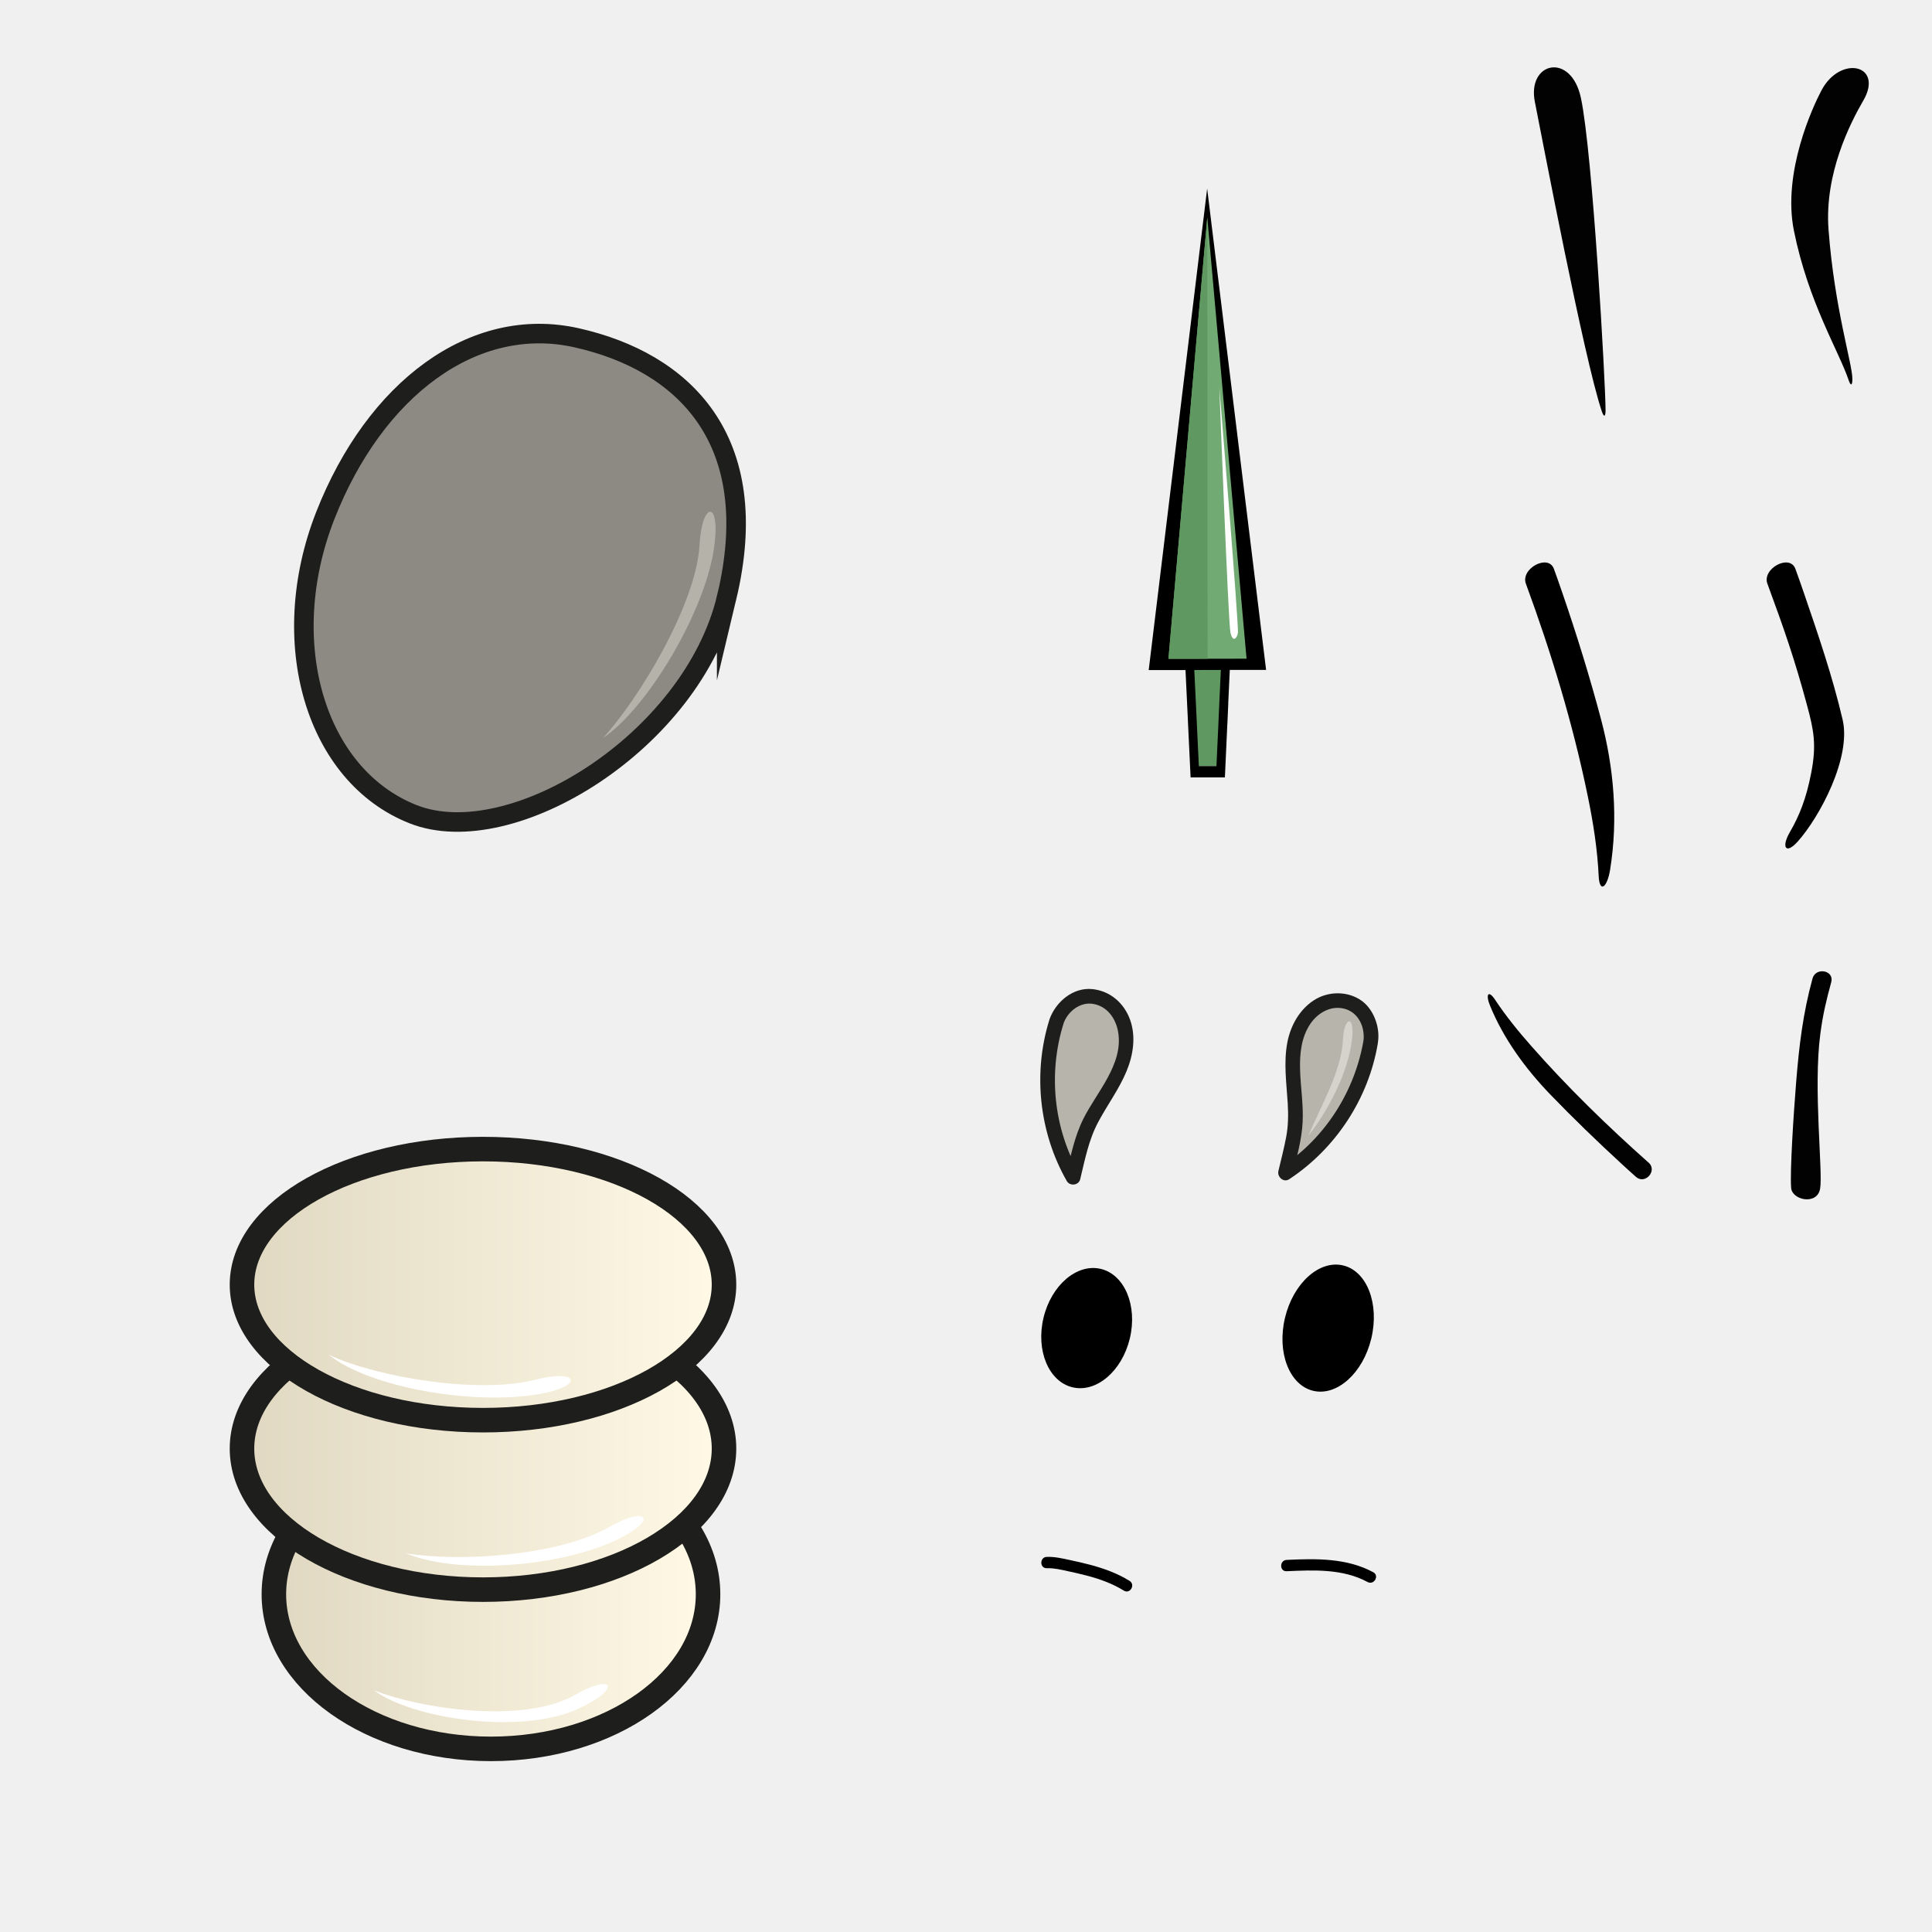
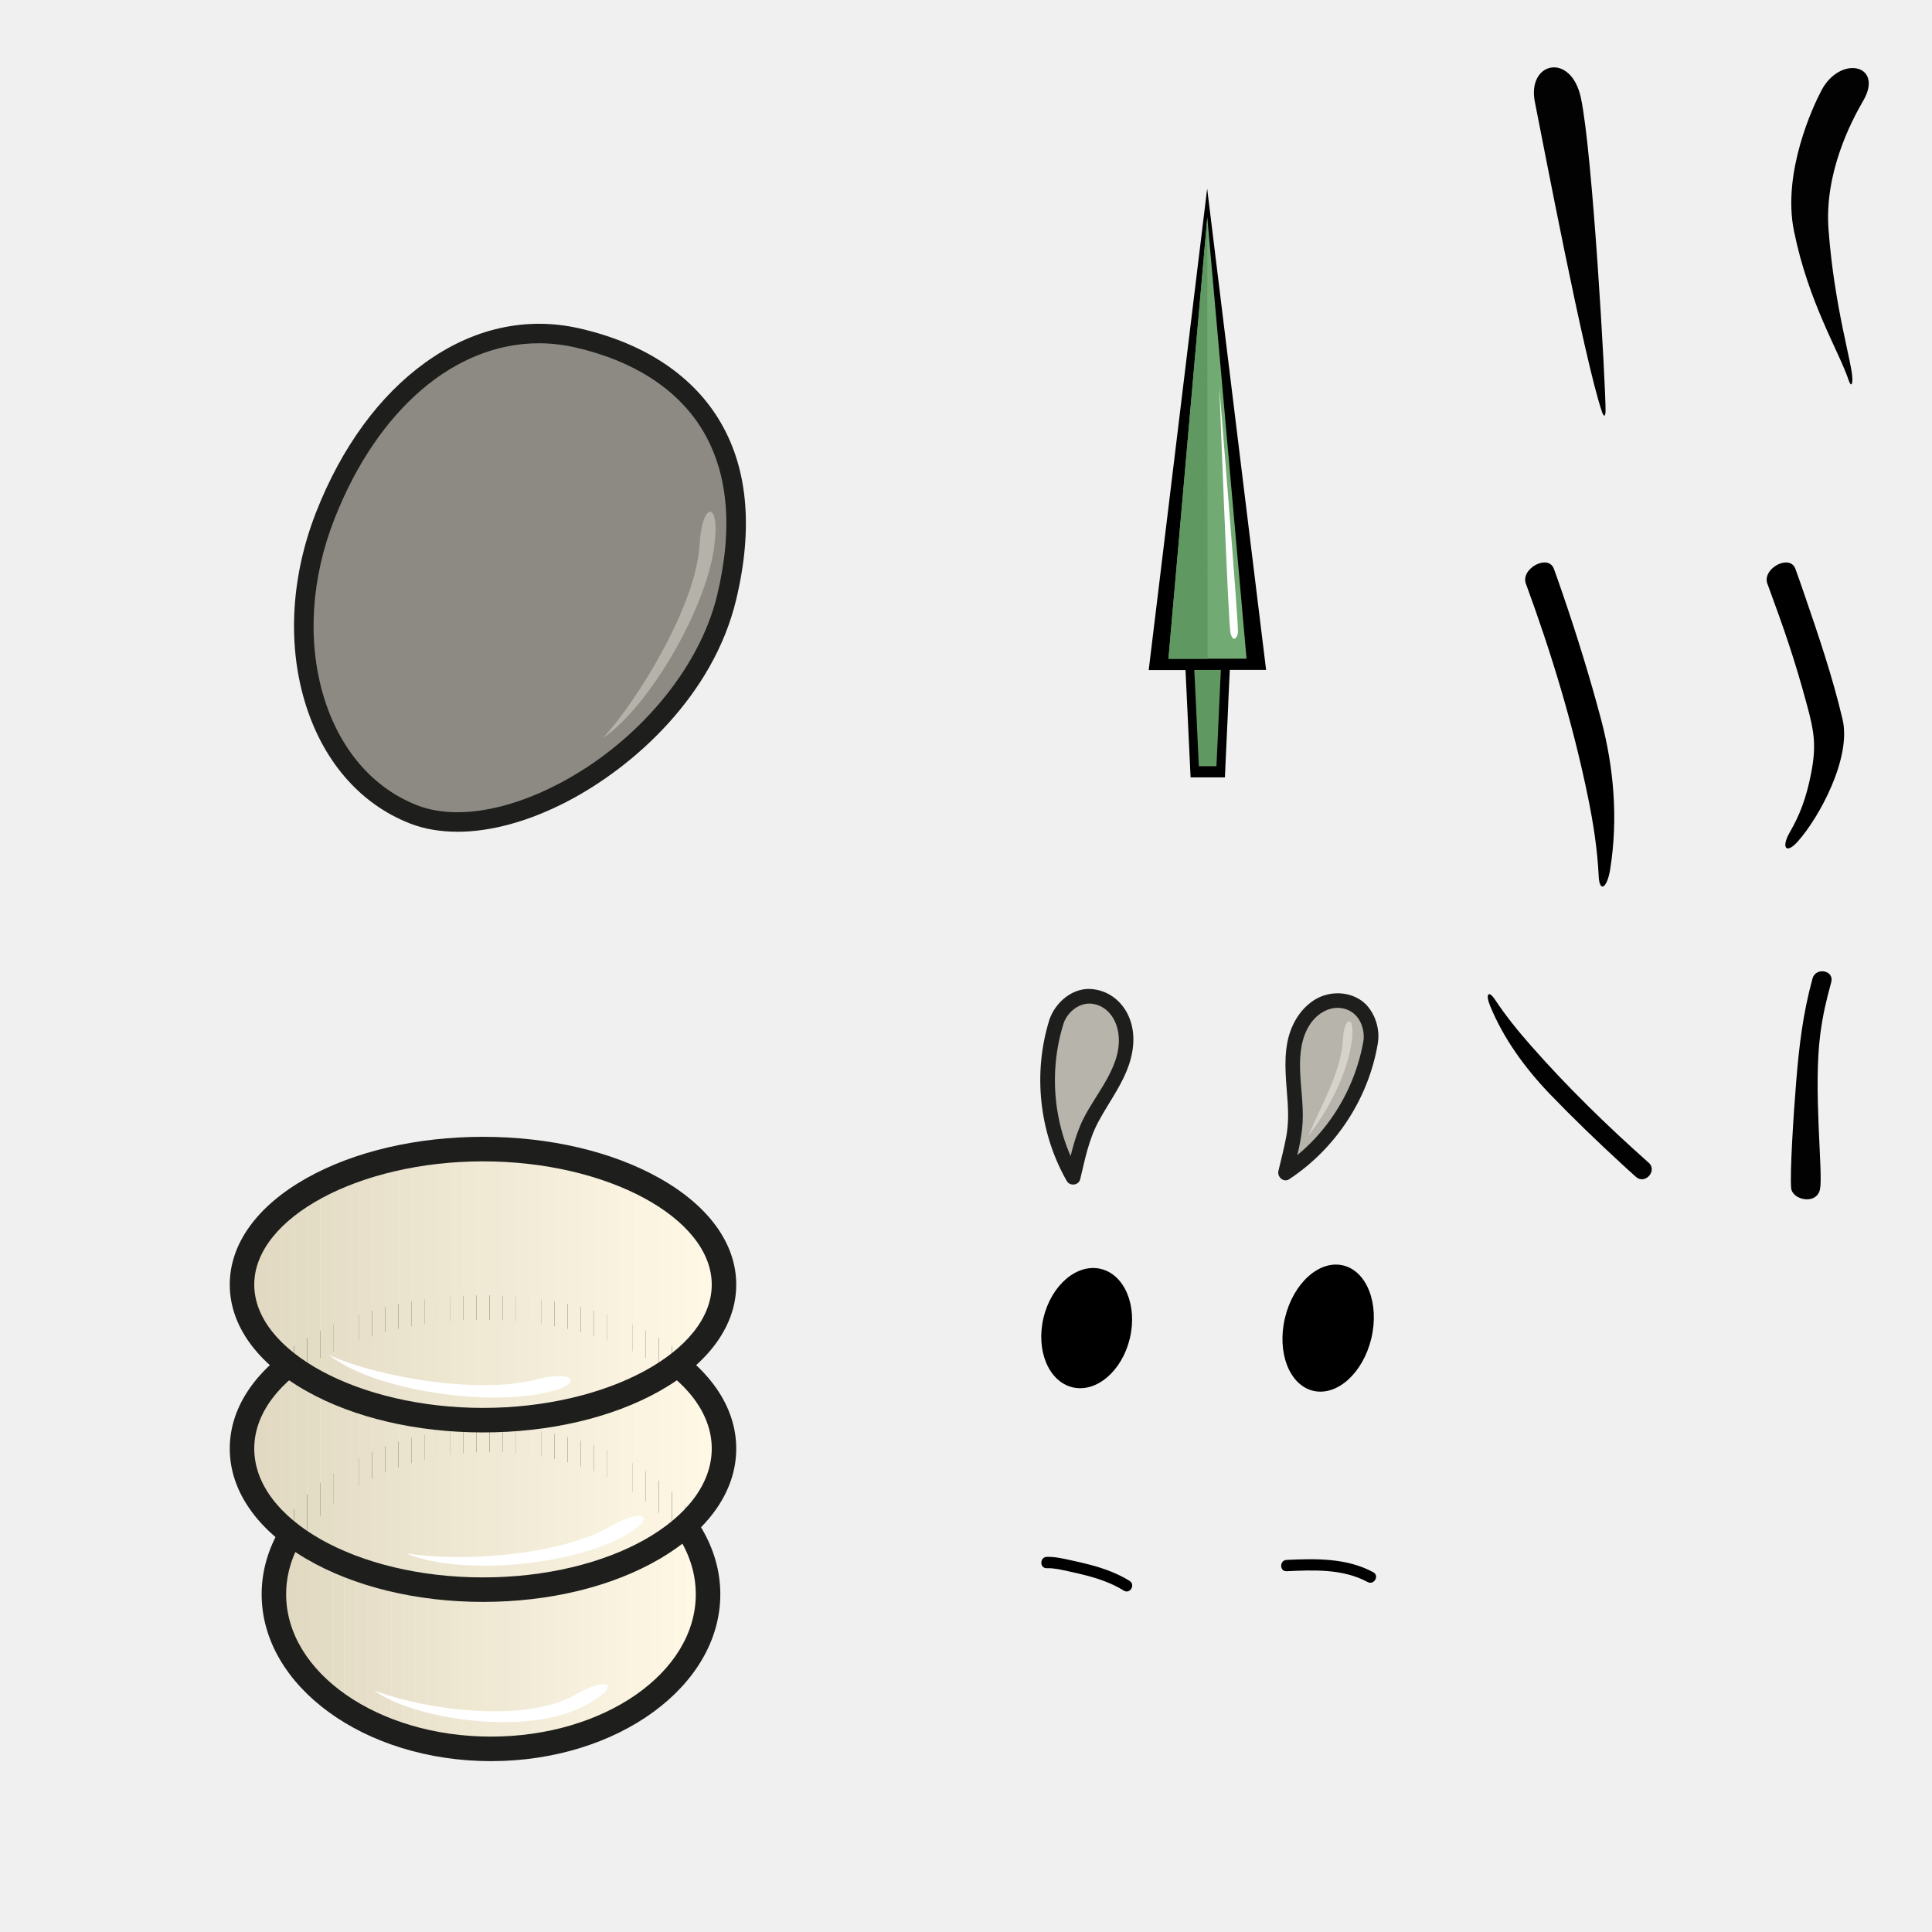
- <svg xmlns="http://www.w3.org/2000/svg" xmlns:xlink="http://www.w3.org/1999/xlink" id="Concepts" viewBox="0 0 512 512">
+ <svg xmlns="http://www.w3.org/2000/svg" id="Concepts" viewBox="0 0 512 512">
  <defs>
    <style>
      .cls-1 {
+         fill: #e1d9c2;
+       }
+ 
+       .cls-1, .cls-2, .cls-3, .cls-4, .cls-5, .cls-6, .cls-7, .cls-8, .cls-9, .cls-10, .cls-11, .cls-12, .cls-13, .cls-14, .cls-15, .cls-16, .cls-17, .cls-18, .cls-19, .cls-20, .cls-21, .cls-22, .cls-23, .cls-24, .cls-25, .cls-26, .cls-27, .cls-28, .cls-29, .cls-30, .cls-31, .cls-32, .cls-33, .cls-34, .cls-35, .cls-36, .cls-37, .cls-38, .cls-39, .cls-40, .cls-41, .cls-42, .cls-43, .cls-44, .cls-45, .cls-46, .cls-47, .cls-48 {
+         stroke-width: 0px;
+       }
+ 
+       .cls-2 {
        fill: #1e1e1c;
      }

-       .cls-1, .cls-2, .cls-3, .cls-4, .cls-5, .cls-6, .cls-7, .cls-8, .cls-9 {
-         stroke-width: 0px;
-       }
- 
-       .cls-2 {
+       .cls-3 {
+         fill: #ede6d0;
+       }
+ 
+       .cls-4 {
        fill: #b7b4ac;
      }

-       .cls-3 {
+       .cls-5 {
+         fill: #e6dec8;
+       }
+ 
+       .cls-6 {
        fill: #000;
      }

-       .cls-4 {
+       .cls-7 {
        fill: #d6d3cc;
      }

-       .cls-5 {
+       .cls-8 {
+         fill: #f7f1dd;
+       }
+ 
+       .cls-9 {
+         fill: #f0e9d4;
+       }
+ 
+       .cls-10 {
+         fill: #e9e2cc;
+       }
+ 
+       .cls-11 {
        fill: #71aa72;
      }

-       .cls-6 {
+       .cls-12 {
        fill: #5f9961;
      }

-       .cls-7 {
+       .cls-13 {
+         fill: #ece5cf;
+       }
+ 
+       .cls-14 {
        fill: #72c156;
      }

-       .cls-10 {
+       .cls-15 {
+         fill: #e5dec7;
+       }
+ 
+       .cls-49 {
+         clip-path: url(#clippath-2);
+       }
+ 
+       .cls-16 {
+         fill: #e7dfc9;
+       }
+ 
+       .cls-17 {
+         fill: #f6efdb;
+       }
+ 
+       .cls-18 {
+         fill: #f0e9d5;
+       }
+ 
+       .cls-19 {
+         fill: #f6f0dc;
+       }
+ 
+       .cls-20 {
+         fill: #ebe4ce;
+       }
+ 
+       .cls-21 {
+         fill: none;
+       }
+ 
+       .cls-22 {
        fill: #8c8a83;
-         stroke-width: 5.18px;
-       }
- 
-       .cls-10, .cls-11, .cls-12, .cls-13 {
-         stroke: #1e1e1c;
-         stroke-miterlimit: 10;
-       }
- 
-       .cls-14 {
+       }
+ 
+       .cls-23 {
+         fill: #f9f3df;
+       }
+ 
+       .cls-24 {
+         fill: #e3dcc5;
+       }
+ 
+       .cls-25 {
+         fill: #eae3cd;
+       }
+ 
+       .cls-50 {
+         clip-path: url(#clippath-1);
+       }
+ 
+       .cls-51 {
        opacity: .99;
      }

-       .cls-11 {
-         fill: url(#linear-gradient);
-       }
- 
-       .cls-11, .cls-12, .cls-13 {
-         stroke-width: 6.5px;
-       }
- 
-       .cls-12 {
-         fill: url(#linear-gradient-2);
-       }
- 
-       .cls-8 {
+       .cls-26 {
+         fill: #fff9e6;
+       }
+ 
+       .cls-27 {
+         fill: #e3dbc4;
+       }
+ 
+       .cls-28 {
+         fill: #fcf5e2;
+       }
+ 
+       .cls-29 {
+         fill: #e4ddc6;
+       }
+ 
+       .cls-52 {
+         clip-path: url(#clippath);
+       }
+ 
+       .cls-30 {
+         fill: #e8e0ca;
+       }
+ 
+       .cls-31 {
        fill: #b5b2aa;
      }

-       .cls-9 {
+       .cls-32 {
+         fill: #f3ecd8;
+       }
+ 
+       .cls-33 {
+         fill: #faf4e0;
+       }
+ 
+       .cls-34 {
+         fill: #eee7d1;
+       }
+ 
+       .cls-35 {
+         fill: #e0d8c1;
+       }
+ 
+       .cls-36 {
+         fill: #f4edd9;
+       }
+ 
+       .cls-37 {
        fill: #fff;
      }

-       .cls-13 {
-         fill: url(#linear-gradient-3);
+       .cls-38 {
+         fill: #e2dac3;
+       }
+ 
+       .cls-39 {
+         fill: #fbf4e1;
+       }
+ 
+       .cls-40 {
+         fill: #f1ead6;
+       }
+ 
+       .cls-41 {
+         fill: #e9e1cb;
+       }
+ 
+       .cls-42 {
+         fill: #fdf7e4;
+       }
+ 
+       .cls-43 {
+         fill: #fcf6e3;
+       }
+ 
+       .cls-44 {
+         fill: #efe8d2;
+       }
+ 
+       .cls-45 {
+         fill: #f8f2de;
+       }
+ 
+       .cls-46 {
+         fill: #f2ebd7;
+       }
+ 
+       .cls-47 {
+         fill: #f5eeda;
+       }
+ 
+       .cls-48 {
+         fill: #fef8e5;
      }
    </style>
-     <linearGradient id="linear-gradient" x1="72.58" y1="422.5" x2="187.63" y2="422.5" gradientUnits="userSpaceOnUse">
-       <stop offset="0" stop-color="#e0d8c1" />
-       <stop offset="1" stop-color="#fff9e6" />
-     </linearGradient>
-     <linearGradient id="linear-gradient-2" x1="64.13" y1="383.89" x2="191.87" y2="383.89" xlink:href="#linear-gradient" />
-     <linearGradient id="linear-gradient-3" x1="64.13" y1="340.44" x2="191.87" y2="340.44" xlink:href="#linear-gradient" />
+     <clipPath id="clippath">
+       <ellipse class="cls-21" cx="130.11" cy="422.5" rx="57.53" ry="40.97" />
+     </clipPath>
+     <clipPath id="clippath-1">
+       <ellipse class="cls-21" cx="128" cy="383.89" rx="63.87" ry="37.38" />
+     </clipPath>
+     <clipPath id="clippath-2">
+       <ellipse class="cls-21" cx="128" cy="340.44" rx="63.87" ry="35.92" />
+     </clipPath>
  </defs>
  <g id="concept_4" data-name="concept 4">
-     <g id="leg_f_1" class="cls-14">
-       <path class="cls-3" d="M493.79,26.65c-3.36,5.81-10.34,19.28-9.21,34.22,1.59,20.96,6.32,35.46,6.32,39.58,0,1.86-.48,1.81-.99.3-2.6-7.73-10.65-20.58-14.49-39.54-3.16-15.56,5.09-33.1,7.27-37.23,5.02-9.52,16.61-6.86,11.11,2.67Z" />
-     </g>
-     <g id="leg_f_1-2" data-name="leg_f_1" class="cls-14">
-       <path class="cls-3" d="M418.96,25.96c3.1,14.53,6.53,75.7,6.53,82.77,0,1.86-.48,1.81-.99.3-4.74-14.07-15.7-71.83-17.74-82-2.13-10.63,9.58-13.34,12.2-1.07Z" />
+     <g id="leg_f_1" class="cls-51">
+       <path class="cls-6" d="M493.79,26.65c-3.36,5.81-10.34,19.28-9.21,34.22,1.59,20.96,6.32,35.46,6.32,39.58,0,1.86-.48,1.81-.99.3-2.6-7.73-10.65-20.58-14.49-39.54-3.16-15.56,5.09-33.1,7.27-37.23,5.02-9.52,16.61-6.86,11.11,2.67Z" />
+     </g>
+     <g id="leg_f_1-2" data-name="leg_f_1" class="cls-51">
+       <path class="cls-6" d="M418.96,25.96c3.1,14.53,6.53,75.7,6.53,82.77,0,1.86-.48,1.81-.99.3-4.74-14.07-15.7-71.83-17.74-82-2.13-10.63,9.58-13.34,12.2-1.07Z" />
    </g>
    <g id="Torso">
      <g id="torso_1">
-         <ellipse id="Torso_part_1" class="cls-11" cx="130.11" cy="422.5" rx="57.53" ry="40.97" />
+         <g id="Torso_part_1">
+           <g class="cls-52">
+             <rect class="cls-35" x="72.58" y="381.53" width="3.11" height="81.94" />
+             <rect class="cls-1" x="75.69" y="381.53" width="3.11" height="81.94" />
+             <rect class="cls-38" x="78.8" y="381.53" width="3.11" height="81.94" />
+             <rect class="cls-27" x="81.91" y="381.53" width="3.11" height="81.94" />
+             <rect class="cls-24" x="85.02" y="381.53" width="3.11" height="81.94" />
+             <rect class="cls-29" x="88.13" y="381.53" width="3.11" height="81.94" />
+             <rect class="cls-15" x="91.24" y="381.53" width="3.11" height="81.94" />
+             <rect class="cls-5" x="94.35" y="381.53" width="3.11" height="81.94" />
+             <rect class="cls-16" x="97.46" y="381.53" width="3.11" height="81.94" />
+             <rect class="cls-30" x="100.57" y="381.53" width="3.11" height="81.94" />
+             <rect class="cls-41" x="103.68" y="381.53" width="3.11" height="81.94" />
+             <rect class="cls-10" x="106.79" y="381.53" width="3.11" height="81.94" />
+             <rect class="cls-25" x="109.9" y="381.53" width="3.11" height="81.94" />
+             <rect class="cls-20" x="113.01" y="381.53" width="3.11" height="81.94" />
+             <rect class="cls-13" x="116.11" y="381.53" width="3.11" height="81.94" />
+             <rect class="cls-3" x="119.22" y="381.53" width="3.11" height="81.94" />
+             <rect class="cls-34" x="122.33" y="381.53" width="3.11" height="81.94" />
+             <rect class="cls-44" x="125.44" y="381.53" width="3.11" height="81.94" />
+             <rect class="cls-9" x="128.55" y="381.53" width="3.11" height="81.94" />
+             <rect class="cls-18" x="131.66" y="381.53" width="3.11" height="81.94" />
+             <rect class="cls-40" x="134.77" y="381.53" width="3.11" height="81.94" />
+             <rect class="cls-46" x="137.88" y="381.53" width="3.11" height="81.94" />
+             <rect class="cls-32" x="140.99" y="381.53" width="3.11" height="81.94" />
+             <rect class="cls-36" x="144.1" y="381.53" width="3.11" height="81.94" />
+             <rect class="cls-47" x="147.21" y="381.53" width="3.11" height="81.94" />
+             <rect class="cls-17" x="150.32" y="381.53" width="3.11" height="81.94" />
+             <rect class="cls-19" x="153.43" y="381.53" width="3.11" height="81.94" />
+             <rect class="cls-8" x="156.54" y="381.53" width="3.11" height="81.94" />
+             <rect class="cls-45" x="159.65" y="381.53" width="3.11" height="81.94" />
+             <rect class="cls-23" x="162.76" y="381.53" width="3.11" height="81.94" />
+             <rect class="cls-33" x="165.87" y="381.53" width="3.11" height="81.94" />
+             <rect class="cls-39" x="168.98" y="381.53" width="3.11" height="81.94" />
+             <rect class="cls-28" x="172.09" y="381.53" width="3.11" height="81.94" />
+             <rect class="cls-43" x="175.2" y="381.53" width="3.11" height="81.94" />
+             <rect class="cls-42" x="178.31" y="381.53" width="3.11" height="81.94" />
+             <rect class="cls-48" x="181.42" y="381.53" width="3.11" height="81.94" />
+             <rect class="cls-26" x="184.53" y="381.53" width="3.11" height="81.94" />
+           </g>
+           <path class="cls-2" d="M130.11,466.72c-33.51,0-60.77-19.84-60.77-44.22s27.26-44.22,60.77-44.22,60.78,19.84,60.78,44.22-27.26,44.22-60.78,44.22ZM130.11,384.78c-29.93,0-54.28,16.92-54.28,37.72s24.35,37.72,54.28,37.72,54.28-16.92,54.28-37.72-24.35-37.72-54.28-37.72Z" />
+         </g>
        <g id="shine">
-           <path class="cls-9" d="M153.53,452.71c11.47-5.39,8.94-9.33-1.11-3.56-13.66,7.84-41.12,3.66-53.3-1.21,9.74,7.4,38.84,12.09,54.42,4.77Z" />
+           <path class="cls-37" d="M153.53,452.71c11.47-5.39,8.94-9.33-1.11-3.56-13.66,7.84-41.12,3.66-53.3-1.21,9.74,7.4,38.84,12.09,54.42,4.77Z" />
        </g>
      </g>
      <g id="torso_2">
-         <ellipse id="Torso_part_2" class="cls-12" cx="128" cy="383.89" rx="63.87" ry="37.38" />
+         <g id="Torso_part_2">
+           <g class="cls-50">
+             <rect class="cls-35" x="64.13" y="346.5" width="3.45" height="74.77" />
+             <rect class="cls-1" x="67.59" y="346.5" width="3.45" height="74.77" />
+             <rect class="cls-38" x="71.04" y="346.5" width="3.45" height="74.77" />
+             <rect class="cls-27" x="74.49" y="346.5" width="3.45" height="74.77" />
+             <rect class="cls-24" x="77.94" y="346.5" width="3.45" height="74.77" />
+             <rect class="cls-29" x="81.4" y="346.5" width="3.45" height="74.77" />
+             <rect class="cls-15" x="84.85" y="346.5" width="3.45" height="74.77" />
+             <rect class="cls-5" x="88.3" y="346.5" width="3.45" height="74.77" />
+             <rect class="cls-16" x="91.75" y="346.5" width="3.45" height="74.77" />
+             <rect class="cls-30" x="95.2" y="346.5" width="3.45" height="74.77" />
+             <rect class="cls-41" x="98.66" y="346.5" width="3.45" height="74.77" />
+             <rect class="cls-10" x="102.11" y="346.5" width="3.45" height="74.77" />
+             <rect class="cls-25" x="105.56" y="346.5" width="3.45" height="74.77" />
+             <rect class="cls-20" x="109.01" y="346.5" width="3.45" height="74.77" />
+             <rect class="cls-13" x="112.47" y="346.5" width="3.45" height="74.77" />
+             <rect class="cls-3" x="115.92" y="346.5" width="3.45" height="74.77" />
+             <rect class="cls-34" x="119.37" y="346.5" width="3.45" height="74.77" />
+             <rect class="cls-44" x="122.82" y="346.5" width="3.45" height="74.77" />
+             <rect class="cls-9" x="126.27" y="346.5" width="3.45" height="74.77" />
+             <rect class="cls-18" x="129.73" y="346.5" width="3.45" height="74.77" />
+             <rect class="cls-40" x="133.18" y="346.5" width="3.45" height="74.77" />
+             <rect class="cls-46" x="136.63" y="346.5" width="3.45" height="74.77" />
+             <rect class="cls-32" x="140.08" y="346.5" width="3.45" height="74.77" />
+             <rect class="cls-36" x="143.53" y="346.5" width="3.45" height="74.77" />
+             <rect class="cls-47" x="146.99" y="346.5" width="3.45" height="74.77" />
+             <rect class="cls-17" x="150.44" y="346.5" width="3.45" height="74.77" />
+             <rect class="cls-19" x="153.89" y="346.5" width="3.45" height="74.77" />
+             <rect class="cls-8" x="157.34" y="346.5" width="3.45" height="74.77" />
+             <rect class="cls-45" x="160.8" y="346.5" width="3.45" height="74.77" />
+             <rect class="cls-23" x="164.25" y="346.5" width="3.45" height="74.77" />
+             <rect class="cls-33" x="167.7" y="346.5" width="3.45" height="74.77" />
+             <rect class="cls-39" x="171.15" y="346.5" width="3.45" height="74.77" />
+             <rect class="cls-28" x="174.6" y="346.5" width="3.45" height="74.77" />
+             <rect class="cls-43" x="178.06" y="346.5" width="3.45" height="74.77" />
+             <rect class="cls-42" x="181.51" y="346.5" width="3.45" height="74.77" />
+             <rect class="cls-48" x="184.96" y="346.5" width="3.45" height="74.77" />
+             <rect class="cls-26" x="188.41" y="346.5" width="3.45" height="74.77" />
+           </g>
+           <path class="cls-2" d="M128,424.52c-17.63,0-34.25-4.05-46.8-11.39-13.1-7.67-20.31-18.05-20.31-29.24s7.21-21.57,20.31-29.24c12.55-7.35,29.17-11.39,46.8-11.39s34.25,4.05,46.8,11.39c13.1,7.67,20.31,18.05,20.31,29.24s-7.21,21.57-20.31,29.24c-12.55,7.35-29.17,11.39-46.8,11.39ZM128,349.75c-33.42,0-60.62,15.31-60.62,34.14s27.19,34.14,60.62,34.14,60.62-15.31,60.62-34.14-27.19-34.14-60.62-34.14Z" />
+         </g>
        <g id="shine-2" data-name="shine">
-           <path class="cls-9" d="M163.24,408.16c11.47-5.39,8.43-9.34-1.62-3.57-13.66,7.84-40.15,9.38-54.05,7.04,13.02,5.59,40.1,3.85,55.67-3.46Z" />
+           <path class="cls-37" d="M163.24,408.16c11.47-5.39,8.43-9.34-1.62-3.57-13.66,7.84-40.15,9.38-54.05,7.04,13.02,5.59,40.1,3.85,55.67-3.46Z" />
        </g>
      </g>
      <g id="torso_3">
-         <ellipse id="Torso_part_3" class="cls-13" cx="128" cy="340.44" rx="63.87" ry="35.92" />
+         <g id="Torso_part_3">
+           <g class="cls-49">
+             <rect class="cls-35" x="64.13" y="304.53" width="3.45" height="71.83" />
+             <rect class="cls-1" x="67.59" y="304.53" width="3.45" height="71.83" />
+             <rect class="cls-38" x="71.04" y="304.53" width="3.45" height="71.83" />
+             <rect class="cls-27" x="74.49" y="304.53" width="3.45" height="71.83" />
+             <rect class="cls-24" x="77.94" y="304.53" width="3.45" height="71.83" />
+             <rect class="cls-29" x="81.4" y="304.53" width="3.45" height="71.83" />
+             <rect class="cls-15" x="84.85" y="304.53" width="3.45" height="71.83" />
+             <rect class="cls-5" x="88.3" y="304.53" width="3.45" height="71.83" />
+             <rect class="cls-16" x="91.75" y="304.53" width="3.45" height="71.83" />
+             <rect class="cls-30" x="95.2" y="304.53" width="3.45" height="71.83" />
+             <rect class="cls-41" x="98.66" y="304.53" width="3.45" height="71.83" />
+             <rect class="cls-10" x="102.11" y="304.53" width="3.45" height="71.83" />
+             <rect class="cls-25" x="105.56" y="304.53" width="3.45" height="71.83" />
+             <rect class="cls-20" x="109.01" y="304.53" width="3.45" height="71.83" />
+             <rect class="cls-13" x="112.47" y="304.53" width="3.45" height="71.83" />
+             <rect class="cls-3" x="115.92" y="304.53" width="3.45" height="71.83" />
+             <rect class="cls-34" x="119.37" y="304.53" width="3.45" height="71.83" />
+             <rect class="cls-44" x="122.82" y="304.53" width="3.45" height="71.83" />
+             <rect class="cls-9" x="126.27" y="304.53" width="3.45" height="71.83" />
+             <rect class="cls-18" x="129.73" y="304.53" width="3.45" height="71.83" />
+             <rect class="cls-40" x="133.18" y="304.53" width="3.45" height="71.83" />
+             <rect class="cls-46" x="136.63" y="304.53" width="3.45" height="71.83" />
+             <rect class="cls-32" x="140.08" y="304.53" width="3.45" height="71.83" />
+             <rect class="cls-36" x="143.53" y="304.53" width="3.45" height="71.83" />
+             <rect class="cls-47" x="146.99" y="304.53" width="3.45" height="71.83" />
+             <rect class="cls-17" x="150.44" y="304.53" width="3.45" height="71.83" />
+             <rect class="cls-19" x="153.89" y="304.53" width="3.45" height="71.83" />
+             <rect class="cls-8" x="157.34" y="304.53" width="3.45" height="71.83" />
+             <rect class="cls-45" x="160.8" y="304.53" width="3.45" height="71.83" />
+             <rect class="cls-23" x="164.25" y="304.53" width="3.45" height="71.83" />
+             <rect class="cls-33" x="167.7" y="304.53" width="3.45" height="71.83" />
+             <rect class="cls-39" x="171.15" y="304.53" width="3.45" height="71.83" />
+             <rect class="cls-28" x="174.6" y="304.53" width="3.45" height="71.83" />
+             <rect class="cls-43" x="178.06" y="304.53" width="3.45" height="71.83" />
+             <rect class="cls-42" x="181.51" y="304.53" width="3.45" height="71.83" />
+             <rect class="cls-48" x="184.96" y="304.53" width="3.45" height="71.83" />
+             <rect class="cls-26" x="188.41" y="304.53" width="3.45" height="71.83" />
+           </g>
+           <path class="cls-2" d="M128,379.61c-17.61,0-34.21-3.88-46.75-10.94-13.13-7.38-20.36-17.41-20.36-28.23s7.23-20.84,20.36-28.23c12.54-7.05,29.14-10.94,46.75-10.94s34.21,3.88,46.75,10.94c13.13,7.38,20.36,17.41,20.36,28.23s-7.23,20.84-20.36,28.23c-12.54,7.05-29.14,10.94-46.75,10.94ZM128,307.77c-32.86,0-60.62,14.96-60.62,32.67s27.76,32.67,60.62,32.67,60.62-14.96,60.62-32.67-27.76-32.67-60.62-32.67Z" />
+         </g>
        <g id="shine-3" data-name="shine">
-           <path class="cls-9" d="M142.68,369.48c12.48-2.16,10.6-6.78-.62-3.88-15.24,3.94-42.15-.62-54.93-6.56,11.08,8.84,38.59,13.37,55.55,10.43Z" />
+           <path class="cls-37" d="M142.68,369.48c12.48-2.16,10.6-6.78-.62-3.88-15.24,3.94-42.15-.62-54.93-6.56,11.08,8.84,38.59,13.37,55.55,10.43Z" />
        </g>
      </g>
    </g>
    <g id="head">
      <g>
-         <path class="cls-10" d="M192.58,158.32c-9.13,38.16-57,67.7-83.04,57.48-26.04-10.23-36.48-45.69-23.32-79.21,13.16-33.52,39.31-53.21,66.61-47.07,28.06,6.31,49.81,26.73,39.75,68.81Z" />
-         <path class="cls-8" d="M189.27,144.95c1.72-12.55-3.25-12.16-3.88-.58-.86,15.72-16.06,40.83-25.59,51.21,11.78-7.88,27.14-33.58,29.47-50.62Z" />
+         <g>
+           <path class="cls-22" d="M192.58,158.32c-9.13,38.16-57,67.7-83.04,57.48-26.04-10.23-36.48-45.69-23.32-79.21,13.16-33.52,39.31-53.21,66.61-47.07,28.06,6.31,49.81,26.73,39.75,68.81Z" />
+           <path class="cls-2" d="M121.2,220.42c-4.58,0-8.83-.73-12.61-2.21-13.36-5.25-23.26-16.8-27.9-32.55-4.57-15.51-3.46-33.27,3.12-50.02,6.72-17.11,16.71-30.79,28.9-39.56,12.63-9.09,26.7-12.23,40.68-9.09,16.77,3.77,29.53,12,36.88,23.79,7.84,12.57,9.46,28.77,4.82,48.15h0c-6.07,25.37-27.05,44.23-44.67,53.42-10.22,5.33-20.34,8.08-29.23,8.08ZM142.78,90.97c-22.09,0-42.67,17.33-54.15,46.56-6.16,15.68-7.21,32.25-2.97,46.66,4.17,14.18,12.99,24.54,24.82,29.19,9.69,3.81,23.38,1.75,37.55-5.64,20.87-10.89,37.36-30.52,42.03-50.03l2.52.6-2.52-.6c4.3-17.98,2.89-32.85-4.18-44.21-6.6-10.59-18.23-18.01-33.62-21.47-3.17-.71-6.34-1.06-9.48-1.06Z" />
+         </g>
+         <path class="cls-31" d="M189.27,144.95c1.72-12.55-3.25-12.16-3.88-.58-.86,15.72-16.06,40.83-25.59,51.21,11.78-7.88,27.14-33.58,29.47-50.62Z" />
      </g>
    </g>
    <g id="mandible_b">
-       <path class="cls-2" d="M279.98,270.69c.89-2.76,4.01-5.95,6.85-6.52,2.84-.58,5.9.36,8.02,2.32,3.02,2.78,4,7.29,3.41,11.38-.59,4.09-2.56,7.86-4.69,11.41-2.13,3.55-4.48,7.01-5.98,10.87-.9,2.31-1.48,4.72-2.06,7.13-.38,1.58-.76,3.16-1.14,4.73-7.1-12.31-8.73-27.69-4.39-41.31Z" />
-       <path class="cls-1" d="M281.85,271.21c1.11-3.15,4.38-5.73,7.78-5.18,3.79.61,6.08,3.87,6.69,7.46,1.45,8.56-5.72,15.95-9.24,23.05-2.34,4.71-3.35,9.88-4.57,14.95l3.55-.46c-6.86-12.01-8.33-26.64-4.2-39.82.75-2.39-3-3.41-3.74-1.03-4.44,14.15-2.76,29.93,4.59,42.81.81,1.42,3.15,1.17,3.55-.46,1.25-5.19,2.25-10.46,4.79-15.2s5.51-8.67,7.49-13.44c1.77-4.26,2.54-9.15.96-13.6-1.57-4.41-5.21-7.64-9.93-8.16-5.17-.57-9.8,3.35-11.46,8.05-.83,2.36,2.92,3.38,3.74,1.03Z" />
+       <path class="cls-4" d="M279.98,270.69c.89-2.76,4.01-5.95,6.85-6.52,2.84-.58,5.9.36,8.02,2.32,3.02,2.78,4,7.29,3.41,11.38-.59,4.09-2.56,7.86-4.69,11.41-2.13,3.55-4.48,7.01-5.98,10.87-.9,2.31-1.48,4.72-2.06,7.13-.38,1.58-.76,3.16-1.14,4.73-7.1-12.31-8.73-27.69-4.39-41.31Z" />
+       <path class="cls-2" d="M281.85,271.21c1.11-3.15,4.38-5.73,7.78-5.18,3.79.61,6.08,3.87,6.69,7.46,1.45,8.56-5.72,15.95-9.24,23.05-2.34,4.71-3.35,9.88-4.57,14.95l3.55-.46c-6.86-12.01-8.33-26.64-4.2-39.82.75-2.39-3-3.41-3.74-1.03-4.44,14.15-2.76,29.93,4.59,42.81.81,1.42,3.15,1.17,3.55-.46,1.25-5.19,2.25-10.46,4.79-15.2s5.51-8.67,7.49-13.44c1.77-4.26,2.54-9.15.96-13.6-1.57-4.41-5.21-7.64-9.93-8.16-5.17-.57-9.8,3.35-11.46,8.05-.83,2.36,2.92,3.38,3.74,1.03Z" />
    </g>
    <g>
      <g id="mandible_f">
-         <path class="cls-2" d="M363.26,275.98c.45-2.87-.88-7.12-3.16-8.91-2.27-1.8-5.42-2.34-8.2-1.56-3.95,1.12-6.87,4.69-8.19,8.61-1.32,3.92-1.27,8.16-.98,12.3.29,4.13.82,8.28.42,12.4-.24,2.46-.81,4.88-1.38,7.29-.37,1.58-.75,3.16-1.12,4.74,11.9-7.77,20.31-20.74,22.6-34.86Z" />
-         <path class="cls-1" d="M365.2,275.98c.52-3.88-1.19-8.55-4.43-10.83-3.75-2.63-9-2.49-12.75.04s-6.02,6.68-6.86,11.06c-1.02,5.36-.23,10.74.1,16.12.18,2.99.15,5.95-.4,8.9-.57,3.04-1.36,6.04-2.07,9.05-.37,1.56,1.37,3.17,2.85,2.19,12.36-8.14,21.06-21.4,23.5-36.02.17-1.03-.27-2.09-1.36-2.39-.93-.26-2.22.32-2.39,1.36-2.27,13.63-10.14,26.08-21.71,33.7l2.85,2.19c1.09-4.6,2.44-9.23,2.68-13.97s-.56-9.31-.68-13.97c-.11-4.2.32-8.53,2.73-12.09,1.93-2.85,5.29-4.85,8.8-4.05,3.93.89,5.76,4.92,5.26,8.71-.14,1.04.99,1.94,1.94,1.94,1.16,0,1.8-.9,1.94-1.94Z" />
-       </g>
-       <path class="cls-4" d="M358.3,275.4c.77-6.59-2.14-6.04-2.41.13-.36,8.4-6.06,17.96-9.17,25.47,5.22-6.6,10.52-16.62,11.58-25.59Z" />
-     </g>
-     <g id="tykadlo_down_f" class="cls-14">
-       <path class="cls-3" d="M482.35,315.01c.78-4.47-1.87-26.58.06-41.05.68-5.12,1.53-8.7,2.89-13.69.85-3.14-4.12-4.07-4.97-.94-2.55,9.38-3.53,17.65-4.32,27.31-.71,8.73-1.68,23.88-1.34,28.18.26,3.24,6.9,4.66,7.68.19Z" />
-     </g>
-     <g id="tykadlo_top_f" class="cls-14">
-       <path class="cls-3" d="M436.88,308.1c-10.94-9.72-21.52-20.02-31.18-31.01-3.39-3.85-6.65-7.86-9.48-12.14-1.8-2.72-2.58-1.43-1.34,1.58,3.52,8.62,9.27,16.59,16.02,23.58,6.06,6.28,12.34,12.34,18.76,18.25,1.28,1.18,2.57,2.36,3.87,3.51,2.44,2.17,5.79-1.62,3.36-3.79h0Z" />
-     </g>
-     <ellipse class="cls-3" cx="352" cy="352" rx="17.08" ry="11.76" transform="translate(-72.2 612.51) rotate(-76.56)" />
-     <ellipse class="cls-3" cx="288" cy="352" rx="16.13" ry="11.76" transform="translate(-121.32 550.26) rotate(-76.56)" />
+         <path class="cls-4" d="M363.26,275.98c.45-2.87-.88-7.12-3.16-8.91-2.27-1.8-5.42-2.34-8.2-1.56-3.95,1.12-6.87,4.69-8.19,8.61-1.32,3.92-1.27,8.16-.98,12.3.29,4.13.82,8.28.42,12.4-.24,2.46-.81,4.88-1.38,7.29-.37,1.58-.75,3.16-1.12,4.74,11.9-7.77,20.31-20.74,22.6-34.86Z" />
+         <path class="cls-2" d="M365.2,275.98c.52-3.88-1.19-8.55-4.43-10.83-3.75-2.63-9-2.49-12.75.04s-6.02,6.68-6.86,11.06c-1.02,5.36-.23,10.74.1,16.12.18,2.99.15,5.95-.4,8.9-.57,3.04-1.36,6.04-2.07,9.05-.37,1.56,1.37,3.17,2.85,2.19,12.36-8.14,21.06-21.4,23.5-36.02.17-1.03-.27-2.09-1.36-2.39-.93-.26-2.22.32-2.39,1.36-2.27,13.63-10.14,26.08-21.71,33.7l2.85,2.19c1.09-4.6,2.44-9.23,2.68-13.97s-.56-9.31-.68-13.97c-.11-4.2.32-8.53,2.73-12.09,1.93-2.85,5.29-4.85,8.8-4.05,3.93.89,5.76,4.92,5.26,8.71-.14,1.04.99,1.94,1.94,1.94,1.16,0,1.8-.9,1.94-1.94Z" />
+       </g>
+       <path class="cls-7" d="M358.3,275.4c.77-6.59-2.14-6.04-2.41.13-.36,8.4-6.06,17.96-9.17,25.47,5.22-6.6,10.52-16.62,11.58-25.59Z" />
+     </g>
+     <g id="tykadlo_down_f" class="cls-51">
+       <path class="cls-6" d="M482.35,315.01c.78-4.47-1.87-26.58.06-41.05.68-5.12,1.53-8.7,2.89-13.69.85-3.14-4.12-4.07-4.97-.94-2.55,9.38-3.53,17.65-4.32,27.31-.71,8.73-1.68,23.88-1.34,28.18.26,3.24,6.9,4.66,7.68.19Z" />
+     </g>
+     <g id="tykadlo_top_f" class="cls-51">
+       <path class="cls-6" d="M436.88,308.1c-10.94-9.72-21.52-20.02-31.18-31.01-3.39-3.85-6.65-7.86-9.48-12.14-1.8-2.72-2.58-1.43-1.34,1.58,3.52,8.62,9.27,16.59,16.02,23.58,6.06,6.28,12.34,12.34,18.76,18.25,1.28,1.18,2.57,2.36,3.87,3.51,2.44,2.17,5.79-1.62,3.36-3.79h0Z" />
+     </g>
+     <ellipse class="cls-6" cx="352" cy="352" rx="17.08" ry="11.76" transform="translate(-72.2 612.51) rotate(-76.56)" />
+     <ellipse class="cls-6" cx="288" cy="352" rx="16.13" ry="11.76" transform="translate(-121.32 550.26) rotate(-76.56)" />
    <g id="hand_f_2">
-       <path class="cls-3" d="M468.39,154.72c4.34,11.79,7.18,19.85,10.5,32.2,1.8,6.68,2.54,10.46,1.1,17.9-1.32,6.84-3.14,11.36-5.68,15.74-2.29,3.96-1.07,6.02,2.13,2.43,5.78-6.48,14.23-22.22,11.87-32.29-2.67-11.41-6.45-22.45-10.21-33.41-.75-2.19-1.51-4.37-2.3-6.54-1.49-4.05-8.91-.07-7.42,3.97h0Z" />
+       <path class="cls-6" d="M468.39,154.72c4.34,11.79,7.18,19.85,10.5,32.2,1.8,6.68,2.54,10.46,1.1,17.9-1.32,6.84-3.14,11.36-5.68,15.74-2.29,3.96-1.07,6.02,2.13,2.43,5.78-6.48,14.23-22.22,11.87-32.29-2.67-11.41-6.45-22.45-10.21-33.41-.75-2.19-1.51-4.37-2.3-6.54-1.49-4.05-8.91-.07-7.42,3.97h0Z" />
    </g>
    <g id="hand_f_2-2" data-name="hand_f_2">
-       <path class="cls-3" d="M404.39,154.72c6.68,18.17,12.44,37.02,16.43,56.48,1.4,6.82,2.51,13.8,2.85,20.99.22,4.57,2.25,3.07,3.02-1.68,2.2-13.59.96-27.19-2.38-39.81-3-11.33-6.45-22.45-10.21-33.41-.75-2.19-1.51-4.37-2.3-6.54-1.49-4.05-8.91-.07-7.42,3.97h0Z" />
+       <path class="cls-6" d="M404.39,154.72c6.68,18.17,12.44,37.02,16.43,56.48,1.4,6.82,2.51,13.8,2.85,20.99.22,4.57,2.25,3.07,3.02-1.68,2.2-13.59.96-27.19-2.38-39.81-3-11.33-6.45-22.45-10.21-33.41-.75-2.19-1.51-4.37-2.3-6.54-1.49-4.05-8.91-.07-7.42,3.97h0Z" />
    </g>
    <g id="jehla">
      <g id="Jehlici">
        <g>
-           <rect class="cls-6" x="315.48" y="161.09" width="9.1" height="41.93" transform="translate(-.23 .41) rotate(-.07)" />
-           <path class="cls-3" d="M323.89,158.1h-3.88s-3.91.01-3.91.01h-2.85s.78,16.47.78,16.47l.14,2.98.36,7.53.17,3.59.13,2.73.04.92.65,13.69h9.09s.64-14,.64-14l.03-.48.22-4.98v-.31s.41-8.71.41-8.71l.14-2.96h0s.76-16.47.76-16.47h-2.88ZM317.71,203.04l-.52-10.96-.03-.67-.16-3.49-.13-2.71-.37-7.64-.14-2.98-.29-5.98-.21-4.51h4.13s.02,0,.02,0h4.16s-.21,4.5-.21,4.5l-.28,5.97v.02s-.14,2.96-.14,2.96l-.4,8.5-.02.52-.23,5.05v.14s-.52,11.27-.52,11.27h-4.66Z" />
+           <rect class="cls-12" x="315.48" y="161.09" width="9.1" height="41.93" transform="translate(-.23 .41) rotate(-.07)" />
+           <path class="cls-6" d="M323.89,158.1h-3.88s-3.91.01-3.91.01h-2.85s.78,16.47.78,16.47l.14,2.98.36,7.53.17,3.59.13,2.73.04.92.65,13.69h9.09s.64-14,.64-14l.03-.48.22-4.98v-.31s.41-8.71.41-8.71l.14-2.96h0s.76-16.47.76-16.47h-2.88ZM317.71,203.04l-.52-10.96-.03-.67-.16-3.49-.13-2.71-.37-7.64-.14-2.98-.29-5.98-.21-4.51h4.13s.02,0,.02,0h4.16s-.21,4.5-.21,4.5l-.28,5.97v.02s-.14,2.96-.14,2.96l-.4,8.5-.02.52-.23,5.05v.14s-.52,11.27-.52,11.27h-4.66Z" />
        </g>
        <g>
-           <polygon class="cls-7" points="330.35 174.56 309.65 174.59 319.96 87.67 330.35 174.56" />
-           <path class="cls-3" d="M304.44,177.57h9.71s1.31-.01,1.31-.01h1.03s7.05-.02,7.05-.02h1.01s0,0,0,0h1.31s9.67-.01,9.67-.01l-15.62-127.56-15.49,127.6ZM324.56,168.61l-.58-.02-3.95.02h-.02s-3.93-.01-3.93-.01h-.6s-.62,0-.62,0l.61-5.09v-.05s.28-2.36.28-2.36l.36-2.99,3.89-32.64,3.91,32.63.35,2.99.31,2.57v.11s.59,4.83.59,4.83h-.57s-.02,0-.02,0Z" />
-         </g>
-         <polygon class="cls-5" points="330.35 174.56 309.65 174.59 319.94 57.63 330.35 174.56" />
-         <polygon class="cls-6" points="319.94 57.63 320.02 174.58 309.65 174.59 319.94 57.63" />
-       </g>
-       <path class="cls-9" d="M328.06,167.72c.3-1.62-4.92-65.04-4.92-65.04,0,0,2.35,62.47,2.95,65.02s1.67,1.64,1.97.02Z" />
-     </g>
-     <path class="cls-3" d="M277.41,415.59c1.9-.06,3.72.38,5.56.78,1.75.38,3.49.77,5.22,1.23,3.38.9,6.65,2.08,9.64,3.93,1.65,1.02,3.15-1.58,1.51-2.59-3.19-1.97-6.74-3.27-10.35-4.23-1.79-.48-3.59-.88-5.4-1.27-2.03-.44-4.08-.92-6.18-.85-1.93.06-1.93,3.06,0,3h0Z" />
-     <path class="cls-3" d="M340.97,416.39c7.2-.33,14.91-.68,21.45,2.86,1.7.92,3.21-1.67,1.51-2.59-7.04-3.81-15.19-3.63-22.96-3.27-1.92.09-1.93,3.09,0,3h0Z" />
+           <polygon class="cls-14" points="330.35 174.56 309.65 174.59 319.96 87.67 330.35 174.56" />
+           <path class="cls-6" d="M304.44,177.57h9.71s1.31-.01,1.31-.01h1.03s7.05-.02,7.05-.02h1.01s0,0,0,0h1.31s9.67-.01,9.67-.01l-15.62-127.56-15.49,127.6ZM324.56,168.61l-.58-.02-3.95.02h-.02s-3.93-.01-3.93-.01h-.6s-.62,0-.62,0l.61-5.09v-.05s.28-2.36.28-2.36l.36-2.99,3.89-32.64,3.91,32.63.35,2.99.31,2.57v.11s.59,4.83.59,4.83h-.57s-.02,0-.02,0Z" />
+         </g>
+         <polygon class="cls-11" points="330.35 174.56 309.65 174.59 319.94 57.63 330.35 174.56" />
+         <polygon class="cls-12" points="319.94 57.63 320.02 174.58 309.65 174.59 319.94 57.63" />
+       </g>
+       <path class="cls-37" d="M328.06,167.72c.3-1.62-4.92-65.04-4.92-65.04,0,0,2.35,62.47,2.95,65.02s1.67,1.64,1.97.02Z" />
+     </g>
+     <path class="cls-6" d="M277.41,415.59c1.9-.06,3.72.38,5.56.78,1.75.38,3.49.77,5.22,1.23,3.38.9,6.65,2.08,9.64,3.93,1.65,1.02,3.15-1.58,1.51-2.59-3.19-1.97-6.74-3.27-10.35-4.23-1.79-.48-3.59-.88-5.4-1.27-2.03-.44-4.08-.92-6.18-.85-1.93.06-1.93,3.06,0,3h0Z" />
+     <path class="cls-6" d="M340.97,416.39c7.2-.33,14.91-.68,21.45,2.86,1.7.92,3.21-1.67,1.51-2.59-7.04-3.81-15.19-3.63-22.96-3.27-1.92.09-1.93,3.09,0,3h0Z" />
  </g>
</svg>
